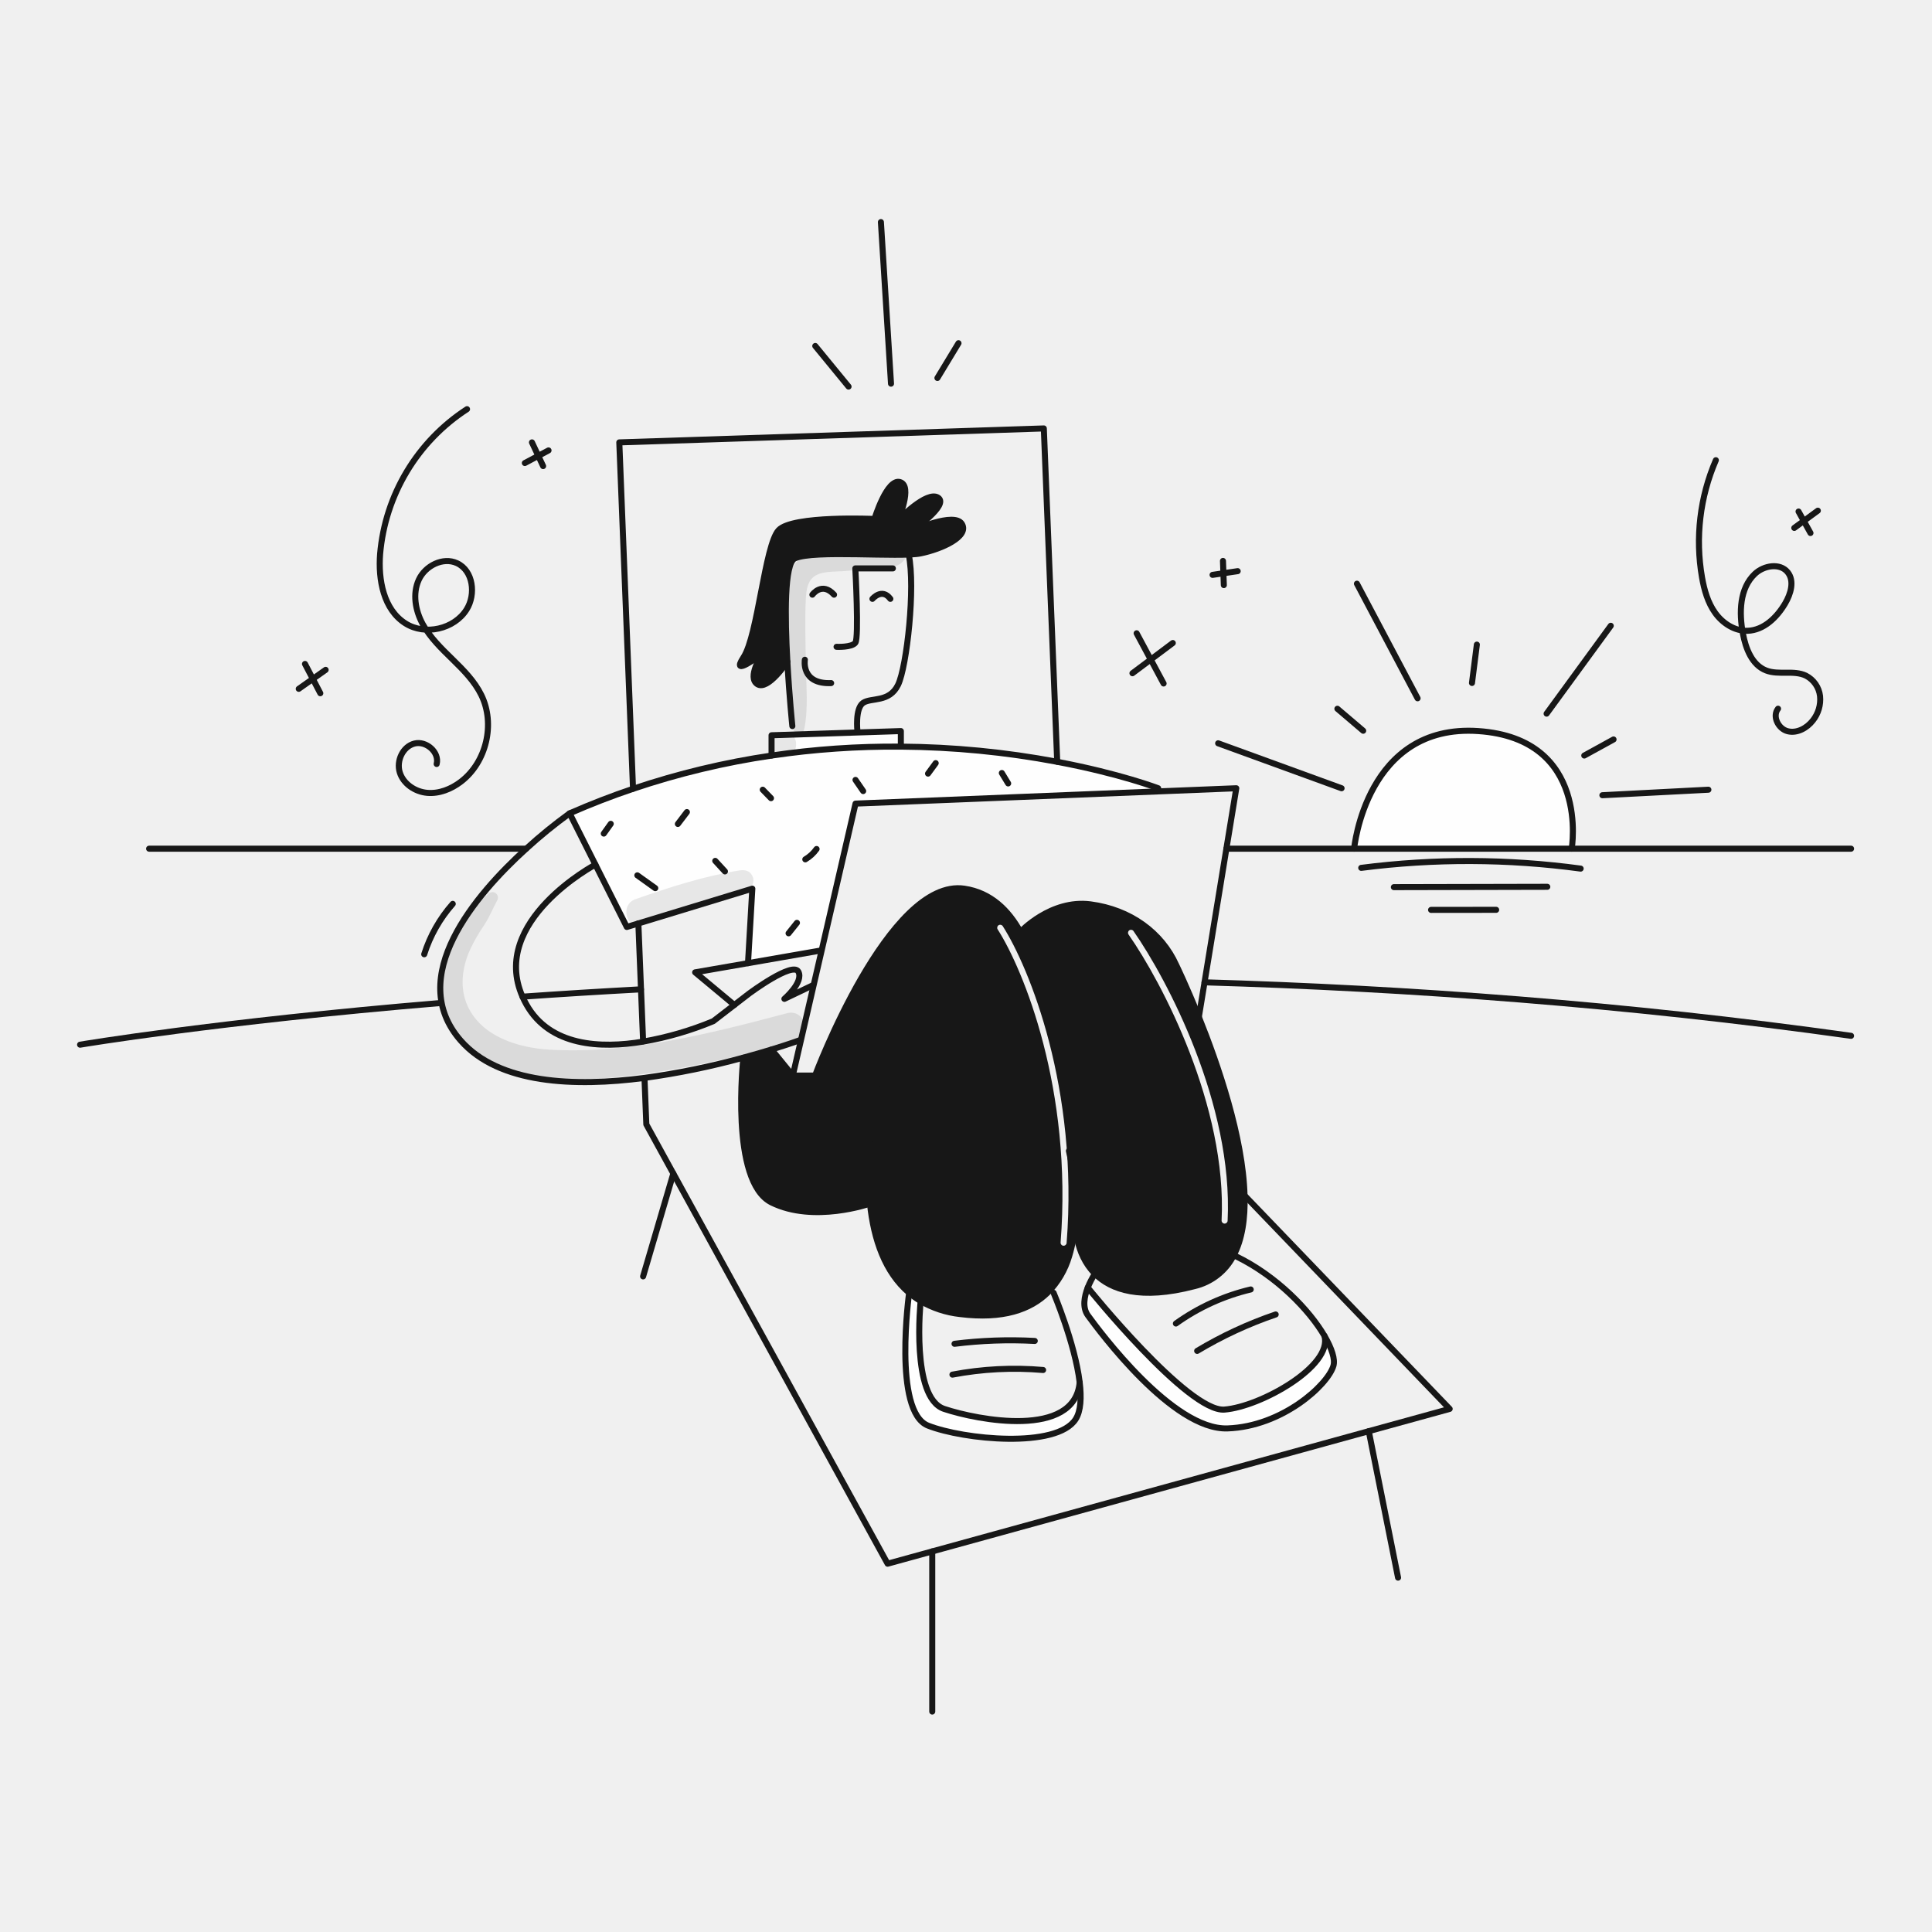
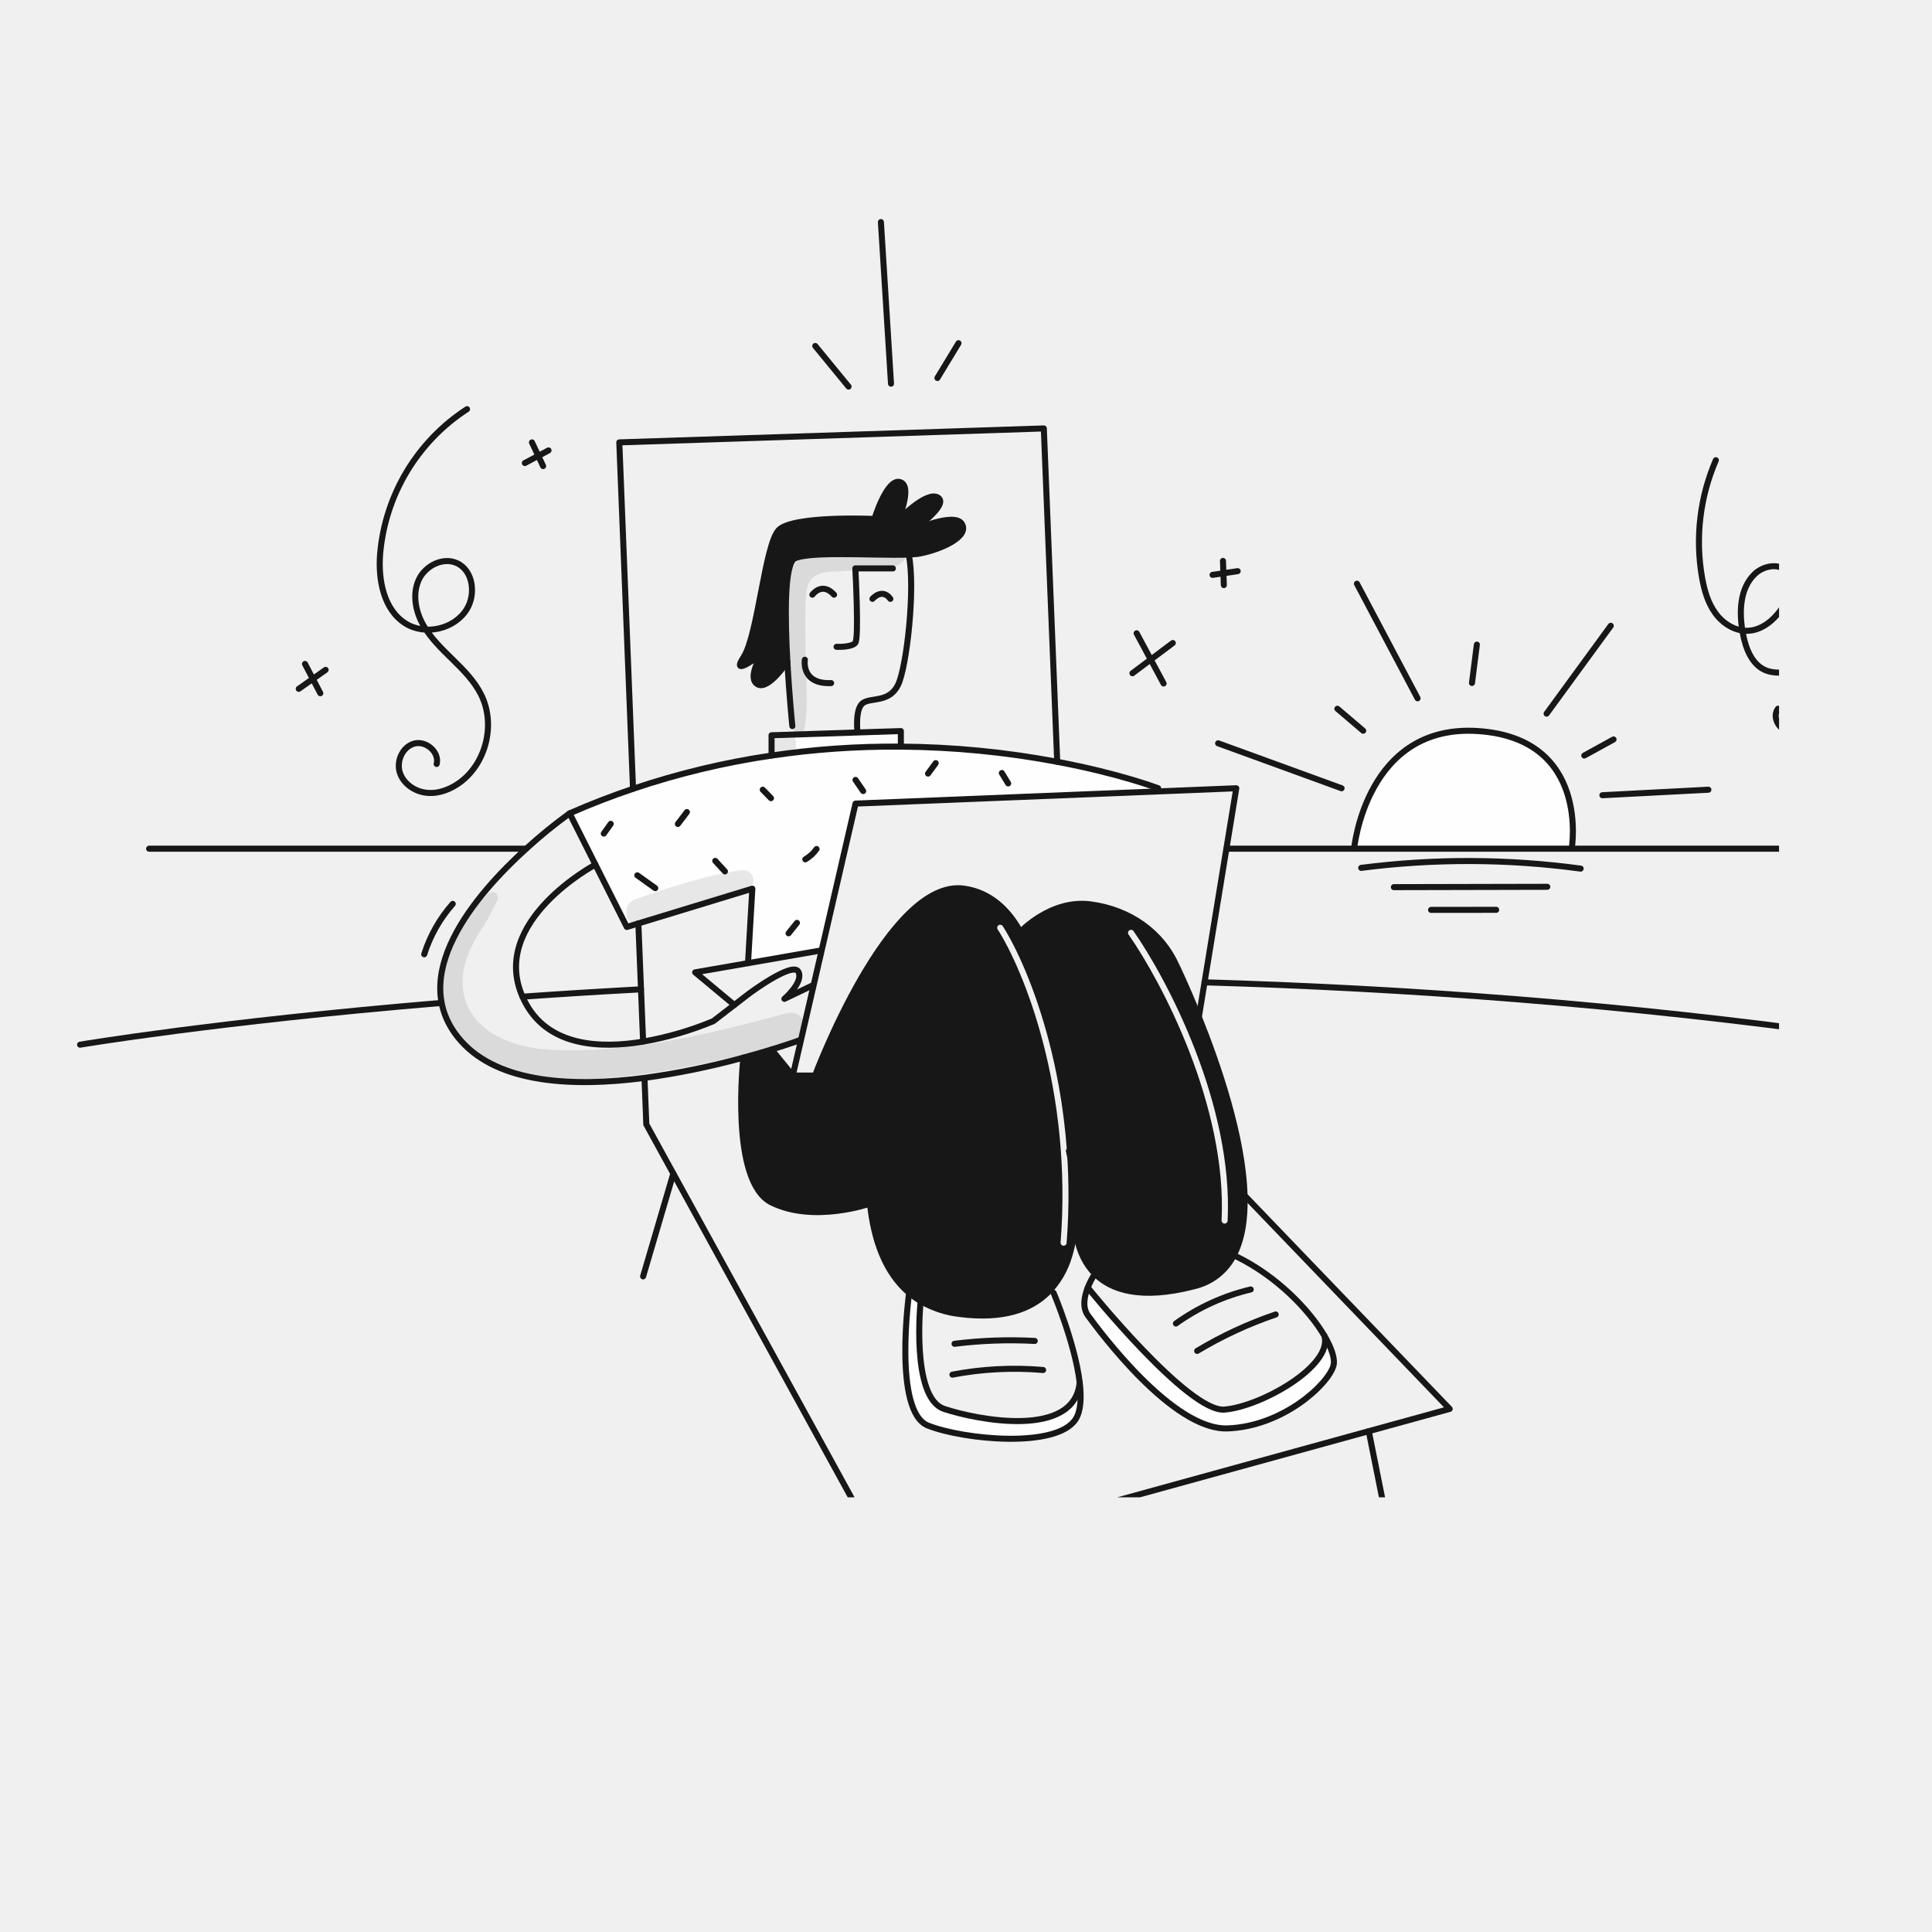
<svg xmlns="http://www.w3.org/2000/svg" width="960" height="960" viewBox="0 0 960 960" fill="none">
  <g clip-path="url(#clip0_510_1270)">
    <path fill-rule="evenodd" clip-rule="evenodd" d="M507.045 463.063C507.045 463.063 522.134 446.775 541.878 449.377C561.622 451.979 577.178 463.357 584.497 479.635C584.497 479.635 589.523 489.944 595.697 505.335C605.279 529.153 617.63 565.164 618.405 594.028C618.739 605.564 617.205 615.951 612.917 623.972C610.963 627.741 608.217 631.043 604.866 633.651C601.516 636.259 597.641 638.112 593.507 639.082C566.695 646.092 552.047 640.908 544.065 632.897C533.884 622.697 534.503 607.897 534.503 607.897L534.228 607.877C533.856 613.384 532.861 618.832 531.263 624.116C529.273 630.941 525.624 637.167 520.64 642.239C512.001 650.722 498.334 655.601 477.079 652.939C470.16 652.183 463.477 649.982 457.463 646.479C455.441 645.279 453.526 643.908 451.739 642.379C439.732 632.168 434.156 615.93 432.28 598.079C432.28 598.079 404.32 607.897 383.38 597.5C362.44 587.103 369.39 525.565 369.39 525.565L369.38 525.526C374.652 524.092 379.38 522.708 383.38 521.491V521.501L393.925 534.44H405.009C405.009 534.44 441.737 436.027 479.162 441.574C492.377 443.535 501.183 452.4 507.045 463.063ZM496.192 459.736C496.89 459.29 497.818 459.494 498.264 460.192C511.43 480.786 536.022 540.875 529.995 617.617C529.931 618.443 529.208 619.06 528.383 618.995C527.557 618.931 526.94 618.208 527.005 617.383C532.978 541.325 508.57 481.881 495.736 461.808C495.29 461.11 495.494 460.182 496.192 459.736ZM563.229 462.64C562.755 461.961 561.819 461.796 561.14 462.271C560.461 462.745 560.296 463.681 560.771 464.36C569.035 476.178 581.303 497.521 591.151 523.028C601.002 548.544 608.388 578.115 607.002 606.427C606.961 607.254 607.599 607.958 608.427 607.998C609.254 608.039 609.958 607.401 609.998 606.573C611.412 577.685 603.881 547.673 593.949 521.947C584.014 496.213 571.632 474.656 563.229 462.64Z" fill="#171717" />
    <path d="M734.541 363.264C790.326 367.083 780.969 421.709 780.969 421.709H672.856C672.856 421.709 678.747 359.455 734.541 363.264Z" fill="white" fill-opacity="0.96" />
    <path d="M658.1 663.746C661.831 670.098 663.5 675.498 662.577 678.646C659.809 688.179 637.169 708.846 609.915 709.769C582.661 710.692 546.158 661.259 540.615 653.669C537.7 649.683 538.809 644.146 540.507 639.787C540.507 639.787 590.391 701.805 608.417 700.411C626.443 699.017 662.4 678.708 658.1 663.746Z" fill="white" fill-opacity="0.96" />
    <path d="M575.494 391.677L575.553 393.238L425.106 399.305L408.17 472.722L406.992 472.447L371.678 478.593L373.828 441.58L317.2 458.85V458.86L311.457 460.607L295.857 429.622L283.045 404.155C293.619 399.521 304.119 395.454 314.545 391.955C336.948 384.397 359.984 378.867 383.377 375.431C404.646 372.291 426.126 370.808 447.625 370.994C473.698 371.176 499.703 373.699 525.325 378.534C556.654 384.441 575.494 391.677 575.494 391.677Z" fill="white" fill-opacity="0.96" />
    <path d="M453.106 263.772C453.636 263.537 474.283 254.22 477.964 260.356C481.695 266.58 468.019 272.795 457.445 274.974C446.871 277.153 404.282 273.109 394.955 277.458C389.673 279.922 389.978 306.332 391.234 328.766C391.234 328.766 381.584 343.374 376.302 339.948C371.138 336.61 378.432 325.271 378.776 324.74C378.432 324.996 362.39 337.346 369.459 326.586C376.606 315.698 380.032 270.929 386.866 263.468C393.7 256.007 434.521 257.868 434.521 257.868C434.521 257.868 440.657 237.663 447.186 239.528C453.715 241.393 446.253 258.486 446.253 258.486C446.253 258.486 460.558 243.563 466.153 247.294C471.671 250.98 453.6 263.438 453.106 263.772Z" fill="#171717" />
    <path d="M457.465 646.486C457.465 646.486 452.478 694.525 469.119 700.072C485.76 705.619 533.965 714.955 536.488 686.886C537.401 694.377 537.097 701.053 534.505 705.157C525.158 719.943 478.705 715.319 461.147 708.387C443.589 701.455 451.741 642.387 451.741 642.387C453.528 643.915 455.443 645.287 457.465 646.486Z" fill="white" fill-opacity="0.96" />
    <path d="M447.628 370.981V370.991C426.129 370.804 404.649 372.288 383.38 375.428V365.346L447.628 363.264V370.981Z" fill="white" fill-opacity="0.96" />
    <path d="M317.2 458.86L311.457 460.607L295.857 429.622L283.045 404.155C293.619 399.521 304.119 395.454 314.545 391.955C336.948 384.397 359.984 378.867 383.377 375.431C404.646 372.291 426.126 370.808 447.625 370.994C473.698 371.176 499.703 373.699 525.325 378.534C556.654 384.444 575.494 391.68 575.494 391.68" stroke="#171717" stroke-width="3" stroke-linecap="round" stroke-linejoin="round" />
    <path d="M371.678 478.593L373.828 441.58L317.199 458.85" stroke="#171717" stroke-width="3" stroke-linecap="round" stroke-linejoin="round" />
    <path d="M406.992 472.447L371.678 478.593L345.415 483.158L364.874 499.358" stroke="#171717" stroke-width="3" stroke-linecap="round" stroke-linejoin="round" />
    <path d="M283.043 404.156C275.531 409.595 268.332 415.456 261.483 421.71C236.232 444.625 201.163 485.526 228.983 517.119C247.901 538.61 285.405 540.151 320.229 535.606C336.815 533.33 353.233 529.965 369.376 525.533C374.648 524.099 379.376 522.715 383.376 521.498C392.163 518.798 397.465 516.854 397.465 516.854" stroke="#171717" stroke-width="3" stroke-linecap="round" stroke-linejoin="round" />
    <path d="M403.477 489.777L389.762 496.325C389.762 496.325 399.462 488.009 396.693 482.806C393.924 477.603 372.434 493.537 372.434 493.537L364.874 499.359L354.418 507.419C343.219 512.082 331.536 515.483 319.585 517.561V517.571C298.398 521.105 273.235 519.917 261.552 499.103C260.844 497.852 260.201 496.564 259.628 495.245C243.036 457.663 295.855 429.623 295.855 429.623" stroke="#171717" stroke-width="3" stroke-linecap="round" stroke-linejoin="round" />
    <path d="M383.38 521.508L393.925 534.447L397.96 516.962L404.194 489.944L408.17 472.723L425.106 399.306L575.553 393.239L614.303 391.678L609.385 421.71L598.526 488.108L595.699 505.338L595.591 506.025" stroke="#171717" stroke-width="3" stroke-linecap="round" stroke-linejoin="round" />
    <path d="M369.39 525.572C369.39 525.572 362.449 587.11 383.38 597.507C404.311 607.904 432.28 598.086 432.28 598.086" stroke="#171717" stroke-width="3" stroke-linecap="round" stroke-linejoin="round" />
    <path d="M444.515 503.256C444.515 503.256 427.776 555.281 432.282 598.086C434.158 615.935 439.734 632.173 451.741 642.386C453.527 643.915 455.442 645.287 457.465 646.486C463.479 649.99 470.162 652.19 477.081 652.946C498.336 655.607 512.003 650.728 520.642 642.246C525.625 637.175 529.275 630.948 531.265 624.123C532.862 618.839 533.857 613.391 534.23 607.884C534.955 595.79 533.913 583.656 531.137 571.863" stroke="#171717" stroke-width="3" stroke-linecap="round" stroke-linejoin="round" />
    <path d="M393.925 534.447H405.009C405.009 534.447 441.737 436.034 479.162 441.581C492.377 443.535 501.183 452.4 507.045 463.063C517.795 482.58 520 505.5 520 505.5" stroke="#171717" stroke-width="3" stroke-linecap="round" stroke-linejoin="round" />
    <path d="M507.045 463.063C507.045 463.063 522.134 446.775 541.878 449.377C561.622 451.979 577.178 463.357 584.497 479.635C584.497 479.635 589.523 489.944 595.697 505.335C605.279 529.153 617.63 565.164 618.405 594.028C618.739 605.564 617.205 615.951 612.917 623.972C610.963 627.742 608.216 631.044 604.866 633.652C601.515 636.26 597.641 638.112 593.507 639.082C566.695 646.092 552.047 640.908 544.065 632.897C533.884 622.697 534.503 607.897 534.503 607.897" stroke="#171717" stroke-width="3" stroke-linecap="round" stroke-linejoin="round" />
    <path d="M451.741 642.384C451.741 642.384 443.593 701.457 461.147 708.384C478.701 715.311 525.158 719.94 534.505 705.154C537.097 701.054 537.405 694.374 536.488 686.883C534.122 667.405 523.519 642.383 523.519 642.383" stroke="#171717" stroke-width="3" stroke-linecap="round" stroke-linejoin="round" />
    <path d="M544.067 632.9C542.651 635.072 541.457 637.381 540.503 639.792C538.803 644.151 537.696 649.692 540.611 653.674C546.158 661.263 582.651 710.704 609.911 709.773C637.171 708.842 659.805 688.184 662.573 678.651C663.496 675.5 661.827 670.099 658.096 663.75C650.556 650.918 634.544 634.2 614.296 624.312" stroke="#171717" stroke-width="3" stroke-linecap="round" stroke-linejoin="round" />
    <path d="M383.38 375.419V365.346L447.628 363.264V370.981" stroke="#171717" stroke-width="3" stroke-linecap="round" stroke-linejoin="round" />
    <path d="M378.787 324.721C378.786 324.724 378.785 324.728 378.783 324.731C378.782 324.734 378.779 324.737 378.777 324.74C378.433 325.271 371.139 336.61 376.303 339.948C381.585 343.374 391.235 328.766 391.235 328.766" stroke="#171717" stroke-width="3" stroke-linecap="round" stroke-linejoin="round" />
    <path d="M453.106 263.772C453.597 263.438 471.671 250.98 466.154 247.298C460.554 243.567 446.254 258.49 446.254 258.49C446.254 258.49 453.716 241.398 447.187 239.532C440.658 237.666 434.522 257.872 434.522 257.872C434.522 257.872 393.71 256.006 386.867 263.472C380.024 270.938 376.607 315.702 369.46 326.59C362.391 337.35 378.433 325 378.777 324.744" stroke="#171717" stroke-width="3" stroke-linecap="round" stroke-linejoin="round" />
    <path d="M393.709 360.781C393.709 360.781 392.187 345.937 391.234 328.766C389.978 306.332 389.673 279.922 394.955 277.458C404.282 273.109 446.872 277.144 457.445 274.974C468.018 272.804 481.695 266.58 477.964 260.356C474.283 254.22 453.636 263.537 453.106 263.772L453.096 263.782" stroke="#171717" stroke-width="3" stroke-linecap="round" stroke-linejoin="round" />
    <path d="M426.048 363.264C426.048 363.264 424.801 352.072 428.848 349.274C432.895 346.476 441.906 349.274 446.255 340.261C450.604 331.248 454.955 291.673 451.537 275.553" stroke="#171717" stroke-width="3" stroke-linecap="round" stroke-linejoin="round" />
    <path d="M320.242 535.674L321.155 558.696L334.576 583.133L441.05 776.994L463.228 770.887L680.131 711.146L720.335 700.072L618.417 594.03" stroke="#171717" stroke-width="3" stroke-linecap="round" stroke-linejoin="round" />
    <path d="M317.199 458.852V458.862L318.514 491.594L319.555 517.415" stroke="#171717" stroke-width="3" stroke-linecap="round" stroke-linejoin="round" />
    <path d="M525.325 378.522L518.669 212.887L307.725 219.818L314.548 391.953" stroke="#171717" stroke-width="3" stroke-linecap="round" stroke-linejoin="round" />
    <path d="M399.933 327.822C399.933 327.822 397.852 340.055 412.991 339.427" stroke="#171717" stroke-width="3" stroke-linecap="round" stroke-linejoin="round" />
    <path d="M415.681 321.4C415.681 321.4 423.142 321.773 425.008 319.407C426.874 317.041 425.008 282.434 425.008 282.434H443.661" stroke="#171717" stroke-width="3" stroke-linecap="round" stroke-linejoin="round" />
    <path d="M403.664 295.492C403.664 295.492 408.425 288.856 414.434 295.492" stroke="#171717" stroke-width="3" stroke-linecap="round" stroke-linejoin="round" />
    <path d="M433.51 297.565C433.51 297.565 438.271 291.965 442.41 297.565" stroke="#171717" stroke-width="3" stroke-linecap="round" stroke-linejoin="round" />
    <path d="M609.385 421.709H672.856H780.969H919.792" stroke="#171717" stroke-width="3" stroke-linecap="round" stroke-linejoin="round" />
    <path d="M74.092 421.709H261.483" stroke="#171717" stroke-width="3" stroke-linecap="round" stroke-linejoin="round" />
    <path d="M598.526 488.107C699.286 491.072 808.026 498.994 919.792 514.693" stroke="#171717" stroke-width="3" stroke-linecap="round" stroke-linejoin="round" />
    <path d="M259.628 495.244C278.311 493.919 297.933 492.702 318.495 491.592" stroke="#171717" stroke-width="3" stroke-linecap="round" stroke-linejoin="round" />
    <path d="M39.789 519.1C39.789 519.1 107.404 507.682 218.756 498.4" stroke="#171717" stroke-width="3" stroke-linecap="round" stroke-linejoin="round" />
    <path d="M672.856 421.709C672.856 421.709 678.747 359.455 734.541 363.264C790.335 367.073 780.969 421.709 780.969 421.709" stroke="#171717" stroke-width="3" stroke-linecap="round" stroke-linejoin="round" />
    <path d="M733.844 320.303L731.419 339.359" stroke="#171717" stroke-width="3" stroke-linecap="round" stroke-linejoin="round" />
    <path d="M704.391 346.978L674.251 290.035" stroke="#171717" stroke-width="3" stroke-linecap="round" stroke-linejoin="round" />
    <path d="M677.363 363.097L664.541 352.18" stroke="#171717" stroke-width="3" stroke-linecap="round" stroke-linejoin="round" />
    <path d="M666.622 391.678L605.291 369.342" stroke="#171717" stroke-width="3" stroke-linecap="round" stroke-linejoin="round" />
    <path d="M768.501 354.605L800.379 310.945" stroke="#171717" stroke-width="3" stroke-linecap="round" stroke-linejoin="round" />
    <path d="M787.213 375.42L801.763 367.428" stroke="#171717" stroke-width="3" stroke-linecap="round" stroke-linejoin="round" />
    <path d="M796.216 395.143L848.888 392.404" stroke="#171717" stroke-width="3" stroke-linecap="round" stroke-linejoin="round" />
    <path d="M457.465 646.486C457.465 646.486 452.478 694.525 469.119 700.072C485.76 705.619 533.965 714.955 536.488 686.886" stroke="#171717" stroke-width="3" stroke-linecap="round" stroke-linejoin="round" />
    <path d="M540.5 639.791C540.5 639.791 590.384 701.809 608.41 700.415C626.436 699.021 662.4 678.708 658.1 663.746" stroke="#171717" stroke-width="3" stroke-linecap="round" stroke-linejoin="round" />
    <path d="M319.555 634.234L334.576 583.133" stroke="#171717" stroke-width="3" stroke-linecap="round" stroke-linejoin="round" />
    <path d="M463.229 850.46V770.887" stroke="#171717" stroke-width="3" stroke-linecap="round" stroke-linejoin="round" />
    <path d="M694.691 783.926L680.131 711.146" stroke="#171717" stroke-width="3" stroke-linecap="round" stroke-linejoin="round" />
    <path d="M232.066 203.312C219.872 211.226 209.643 221.817 202.159 234.279C194.676 246.742 190.134 260.748 188.879 275.23C187.869 288.086 190.579 302.885 201.479 309.774C211.241 315.942 225.747 312.632 231.866 302.838C236.566 295.323 235.138 283.546 227.09 279.838C220.136 276.632 211.323 281.098 208.111 288.049C204.899 295 206.374 303.387 210.047 310.107C213.72 316.827 219.34 322.233 224.814 327.588C230.288 332.943 235.802 338.493 239.173 345.369C246.206 359.716 241.714 378.746 229.007 388.433C224.227 392.077 218.263 394.487 212.275 393.963C206.287 393.439 200.431 389.546 198.643 383.808C196.855 378.07 200.136 370.932 205.962 369.454C211.788 367.976 218.451 373.791 216.977 379.618" stroke="#171717" stroke-width="3" stroke-linecap="round" stroke-linejoin="round" />
    <path d="M159.161 344.466L151.55 329.906" stroke="#171717" stroke-width="3" stroke-linecap="round" stroke-linejoin="round" />
    <path d="M148.451 342.275L161.81 332.844" stroke="#171717" stroke-width="3" stroke-linecap="round" stroke-linejoin="round" />
    <path d="M269.871 231.599L264.327 219.818" stroke="#171717" stroke-width="3" stroke-linecap="round" stroke-linejoin="round" />
    <path d="M260.79 230.074L272.559 223.812" stroke="#171717" stroke-width="3" stroke-linecap="round" stroke-linejoin="round" />
    <path d="M421.646 192.089L405.1 171.918" stroke="#171717" stroke-width="3" stroke-linecap="round" stroke-linejoin="round" />
    <path d="M442.737 190.645L437.72 110.352" stroke="#171717" stroke-width="3" stroke-linecap="round" stroke-linejoin="round" />
    <path d="M465.8 187.814L476.269 170.533" stroke="#171717" stroke-width="3" stroke-linecap="round" stroke-linejoin="round" />
    <path d="M676.389 431.236C712.591 426.582 749.249 426.706 785.419 431.607" stroke="#171717" stroke-width="3" stroke-linecap="round" stroke-linejoin="round" />
    <path d="M692.612 440.816L768.844 440.648" stroke="#171717" stroke-width="3" stroke-linecap="round" stroke-linejoin="round" />
    <path d="M711.092 452.12L743.433 452.086" stroke="#171717" stroke-width="3" stroke-linecap="round" stroke-linejoin="round" />
    <path d="M852.6 228.674C844.684 246.993 842.291 267.226 845.716 286.886C846.821 293.152 848.586 299.465 852.316 304.623C856.046 309.781 862.036 313.637 868.395 313.433C876.412 313.175 882.943 306.774 887.019 299.865C889.825 295.109 891.758 288.694 888.319 284.371C884.499 279.571 876.436 280.939 871.98 285.161C864.36 292.381 864.091 304.414 866.021 314.732C867.414 322.18 870.493 330.407 877.557 333.149C883.797 335.57 891.266 332.849 897.313 335.714C899.238 336.697 900.89 338.14 902.121 339.916C903.353 341.692 904.126 343.746 904.371 345.893C904.803 350.231 903.527 354.566 900.814 357.979C897.874 361.787 892.945 364.512 888.279 363.337C883.613 362.162 880.532 355.937 883.499 352.15" stroke="#171717" stroke-width="3" stroke-linecap="round" stroke-linejoin="round" />
    <path d="M578.189 339.622L564.789 314.672" stroke="#171717" stroke-width="3" stroke-linecap="round" stroke-linejoin="round" />
    <path d="M562.711 334.522L582.756 319.514" stroke="#171717" stroke-width="3" stroke-linecap="round" stroke-linejoin="round" />
    <path d="M608.117 290.731L607.688 278.717" stroke="#171717" stroke-width="3" stroke-linecap="round" stroke-linejoin="round" />
    <path d="M602.521 285.649L614.995 283.801" stroke="#171717" stroke-width="3" stroke-linecap="round" stroke-linejoin="round" />
    <path d="M899.613 264.849L893.69 254.176" stroke="#171717" stroke-width="3" stroke-linecap="round" stroke-linejoin="round" />
    <path d="M891.569 262.318L903.275 253.752" stroke="#171717" stroke-width="3" stroke-linecap="round" stroke-linejoin="round" />
    <path d="M500.955 389.28L497.807 384.1" stroke="#171717" stroke-width="3" stroke-linecap="round" stroke-linejoin="round" />
    <path d="M461.136 384.399L464.947 379.199" stroke="#171717" stroke-width="3" stroke-linecap="round" stroke-linejoin="round" />
    <path d="M428.907 393.076L425.094 387.533" stroke="#171717" stroke-width="3" stroke-linecap="round" stroke-linejoin="round" />
    <path d="M400.149 427.009C402.36 425.71 404.271 423.957 405.754 421.865" stroke="#171717" stroke-width="3" stroke-linecap="round" stroke-linejoin="round" />
    <path d="M383.1 396.614L379 392.4" stroke="#171717" stroke-width="3" stroke-linecap="round" stroke-linejoin="round" />
    <path d="M391.842 463.755L396 458.555" stroke="#171717" stroke-width="3" stroke-linecap="round" stroke-linejoin="round" />
    <path d="M360.218 432.999L355.408 427.764" stroke="#171717" stroke-width="3" stroke-linecap="round" stroke-linejoin="round" />
    <path d="M336.829 409.416L341.314 403.516" stroke="#171717" stroke-width="3" stroke-linecap="round" stroke-linejoin="round" />
    <path d="M325.6 441.321L316.688 434.949" stroke="#171717" stroke-width="3" stroke-linecap="round" stroke-linejoin="round" />
    <path d="M300.018 414.204L303.483 409.354" stroke="#171717" stroke-width="3" stroke-linecap="round" stroke-linejoin="round" />
    <path d="M473.262 683.044C488.102 680.216 503.261 679.442 518.312 680.744" stroke="#171717" stroke-width="3" stroke-linecap="round" stroke-linejoin="round" />
    <path d="M474.3 667.724C487.522 666.071 500.865 665.597 514.172 666.308" stroke="#171717" stroke-width="3" stroke-linecap="round" stroke-linejoin="round" />
    <path d="M594.863 671.258C607.19 663.853 620.271 657.783 633.884 653.15" stroke="#171717" stroke-width="3" stroke-linecap="round" stroke-linejoin="round" />
    <path d="M584.3 657.652C595.472 649.643 608.101 643.893 621.477 640.725" stroke="#171717" stroke-width="3" stroke-linecap="round" stroke-linejoin="round" />
    <path d="M210.792 474.168C213.719 464.923 218.55 456.393 224.972 449.127" stroke="#171717" stroke-width="3" stroke-linecap="round" stroke-linejoin="round" />
    <g opacity="0.1">
      <path d="M399.614 362.339C401.747 352.009 400.573 340.913 400.437 330.439C400.295 319.494 399.847 308.428 400.418 297.492C400.628 293.467 401.163 288.672 404.851 286.238C408.539 283.804 414.095 284.147 418.29 283.838L434.843 282.613C440.078 282.225 445.79 282.75 449.343 278.231C450.643 276.572 451.051 274.222 449.343 272.596C444.698 268.174 438.743 269.679 432.894 270.131C426.532 270.621 420.152 271.005 413.8 271.61C402.817 272.655 393.7 277.272 390.982 288.674C388.339 299.764 389.956 312.348 390.35 323.625C390.789 336.157 390.166 350.291 394.098 362.339C394.916 364.845 399.008 365.267 399.612 362.339H399.614Z" fill="#171717" />
    </g>
    <g opacity="0.1">
      <path d="M373.9 435.392L373.654 434.912C372.497 432.655 369.925 432.124 367.669 432.477C350.005 435.24 332.569 440.916 315.725 446.807C307.804 449.578 311.212 462.262 319.214 459.463C336.191 453.525 353.563 448.736 370.487 442.698C371.593 442.366 372.565 441.693 373.264 440.775C373.963 439.857 374.353 438.741 374.378 437.587C374.398 436.827 374.234 436.074 373.9 435.392Z" fill="#171717" />
    </g>
    <g opacity="0.1">
      <path d="M242.821 444.038C239.88 446.815 236.663 448.751 234.139 451.997C231.608 455.263 229.291 458.69 227.201 462.255C222.964 469.218 220.109 476.933 218.794 484.978C216.415 501.072 222.423 515.103 235.524 524.737C248.625 534.371 265.366 536.578 281.224 536.532C299.295 536.478 317.379 534.322 335.162 531.222C355.313 527.709 375.169 522.744 394.921 517.471C403.948 515.061 400.121 501.059 391.058 503.459C353.014 513.535 312.834 523.842 273.129 521.572C257.679 520.689 239.315 515.185 232.329 499.808C228.289 490.908 229.61 480.753 233.499 472.064C235.486 467.788 237.827 463.687 240.499 459.803C243.199 455.755 244.782 451.542 247.091 447.333C247.405 446.762 247.505 446.098 247.372 445.46C247.24 444.823 246.884 444.253 246.368 443.855C245.853 443.457 245.212 443.256 244.562 443.289C243.911 443.321 243.294 443.585 242.821 444.033V444.038Z" fill="#171717" />
    </g>
    <g opacity="0.1">
      <path d="M395.562 370.16L395.572 369.498C395.572 368.505 395.309 367.529 394.812 366.67C394.314 365.811 393.598 365.098 392.737 364.604C391.876 364.11 390.9 363.852 389.907 363.856C388.914 363.859 387.94 364.125 387.082 364.626L386.424 364.917C385.505 365.454 384.742 366.223 384.214 367.148C383.686 368.073 383.41 369.12 383.414 370.185C383.418 371.25 383.702 372.295 384.238 373.215C384.773 374.136 385.542 374.9 386.465 375.43C387.389 375.96 388.436 376.237 389.501 376.235C390.566 376.233 391.611 375.951 392.533 375.417C393.454 374.883 394.219 374.116 394.751 373.194C395.283 372.271 395.562 371.225 395.562 370.16Z" fill="#171717" />
    </g>
  </g>
  <defs>
    <clipPath id="clip0_510_1270">
-       <rect width="884" height="744" fill="white" transform="translate(38 108)" />
+       <rect width="884" height="744" fill="white" transform="tranzinc(38 108)" />
    </clipPath>
  </defs>
</svg>
